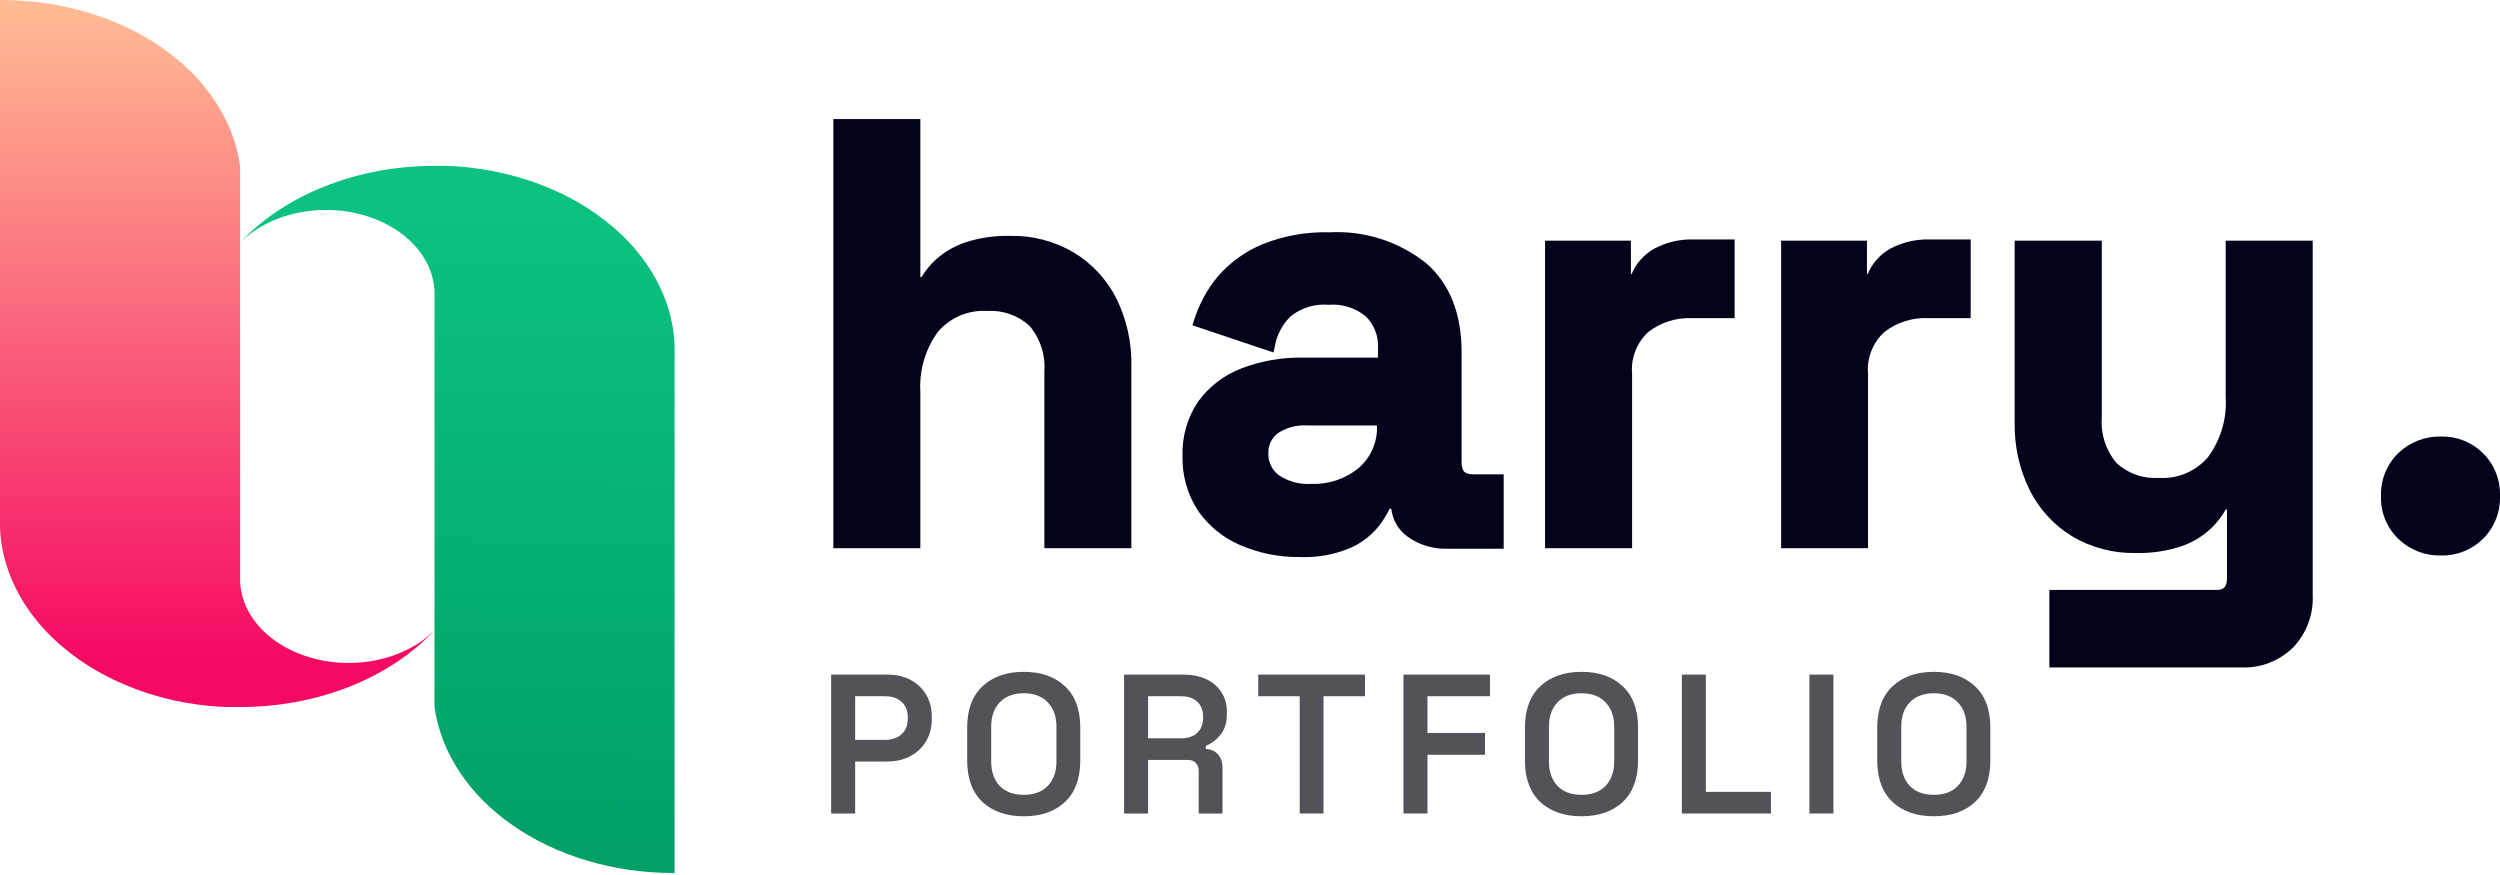
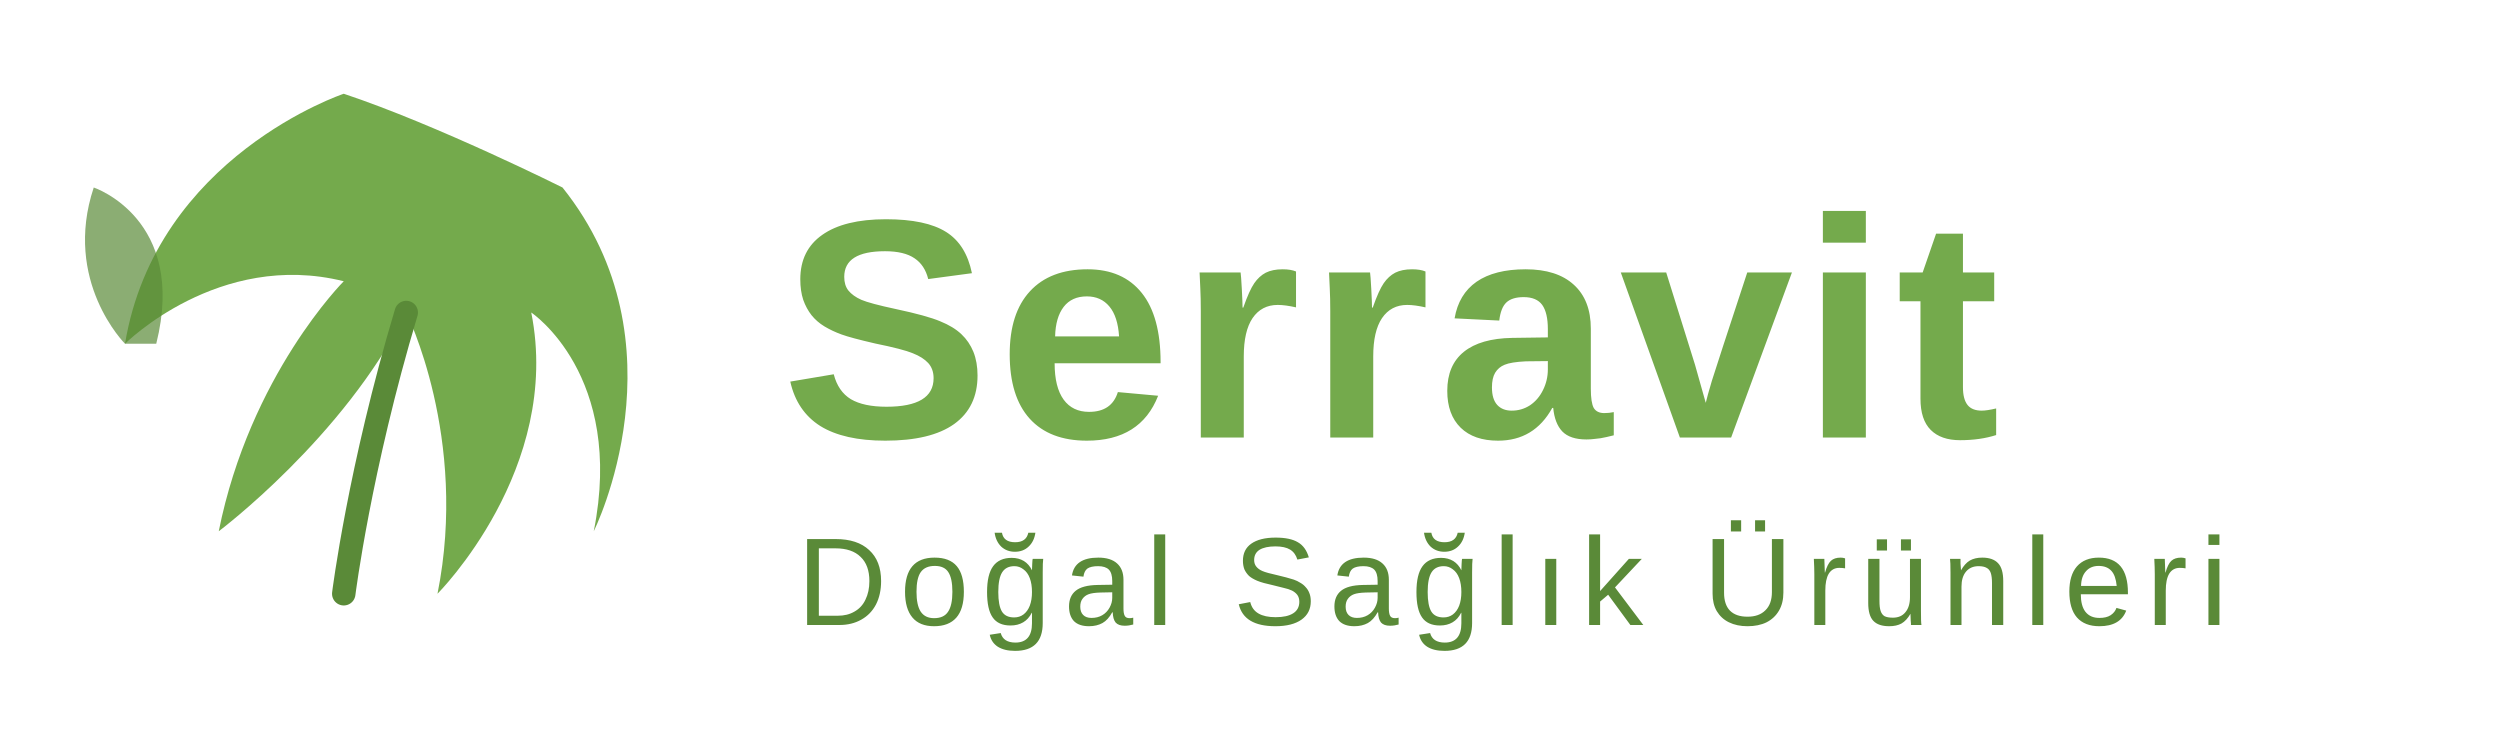
- <svg xmlns="http://www.w3.org/2000/svg" width="120" height="42" viewBox="0 0 120 42" fill="none">
-   <path d="M32.381 41.905V16.859C32.381 16.762 32.381 16.667 32.381 16.57L32.372 16.402C32.372 16.327 32.361 16.251 32.353 16.178C32.346 16.105 32.338 16.028 32.327 15.954C32.317 15.88 32.307 15.808 32.296 15.737C32.284 15.665 32.274 15.609 32.261 15.544C32.261 15.51 32.248 15.476 32.24 15.442C32.233 15.408 32.22 15.341 32.209 15.292C32.197 15.243 32.181 15.18 32.167 15.119C32.152 15.059 32.139 15.013 32.123 14.96C32.107 14.908 32.093 14.848 32.075 14.797C32.058 14.745 32.049 14.713 32.035 14.669C32.02 14.625 31.996 14.549 31.973 14.489C31.949 14.428 31.936 14.388 31.917 14.337C31.899 14.287 31.88 14.238 31.858 14.187C31.836 14.137 31.815 14.075 31.79 14.024C31.739 13.905 31.684 13.787 31.626 13.672L31.557 13.533C31.544 13.509 31.532 13.485 31.517 13.462C31.49 13.407 31.46 13.35 31.429 13.299C31.399 13.247 31.367 13.187 31.335 13.136C31.303 13.086 31.276 13.039 31.247 12.993C31.218 12.947 31.193 12.906 31.164 12.865C31.135 12.824 31.129 12.808 31.11 12.781L31.047 12.687C31.018 12.644 30.989 12.602 30.958 12.561C30.928 12.521 30.89 12.464 30.854 12.417C30.818 12.37 30.793 12.336 30.761 12.296C30.747 12.277 30.732 12.257 30.716 12.238L30.637 12.138C30.603 12.096 30.569 12.054 30.532 12.012C30.496 11.971 30.442 11.9 30.395 11.852C30.347 11.804 30.309 11.756 30.266 11.709C30.222 11.662 30.206 11.644 30.176 11.612C30.145 11.581 30.116 11.549 30.085 11.518C29.969 11.396 29.846 11.276 29.718 11.159C29.667 11.11 29.617 11.065 29.564 11.018C29.512 10.973 29.447 10.914 29.386 10.864C29.152 10.665 28.905 10.473 28.647 10.29C28.604 10.259 28.561 10.23 28.517 10.2C28.201 9.981 27.869 9.777 27.523 9.588L27.354 9.497C27.196 9.413 27.035 9.331 26.87 9.254C26.797 9.22 26.725 9.187 26.654 9.155C26.554 9.109 26.453 9.064 26.35 9.023C26.289 8.997 26.229 8.971 26.169 8.948C26.108 8.924 26.003 8.883 25.921 8.852C25.838 8.82 25.753 8.789 25.669 8.759C25.585 8.728 25.524 8.708 25.454 8.685L25.34 8.647L25.157 8.588C25.076 8.562 24.995 8.539 24.912 8.514C24.83 8.49 24.767 8.473 24.691 8.453L24.56 8.418C24.504 8.402 24.447 8.388 24.389 8.374C24.331 8.361 24.244 8.341 24.178 8.324C24.111 8.307 24.058 8.295 23.997 8.282L23.884 8.259C23.84 8.249 23.797 8.241 23.752 8.232C23.707 8.223 23.666 8.214 23.622 8.206C23.577 8.198 23.5 8.183 23.439 8.174C23.412 8.168 23.385 8.163 23.358 8.159L23.222 8.136C23.159 8.126 23.096 8.115 23.033 8.108C22.971 8.1 22.888 8.085 22.809 8.076C22.729 8.067 22.671 8.057 22.603 8.05L22.555 8.045C22.486 8.036 22.41 8.029 22.342 8.022L22.11 8.001C22.039 7.994 21.965 7.989 21.893 7.984L21.815 7.979L21.641 7.97C21.589 7.97 21.537 7.963 21.485 7.962H21.45C21.405 7.962 21.357 7.962 21.305 7.962H21.235H21.125H20.96H20.856C19.035 7.961 17.24 8.294 15.618 8.934C13.996 9.574 12.593 10.502 11.525 11.643C11.544 11.625 11.563 11.608 11.58 11.59C11.902 11.278 12.282 11.005 12.709 10.78C12.752 10.756 12.796 10.734 12.841 10.714C13.033 10.617 13.234 10.531 13.442 10.456L13.654 10.384C14.085 10.245 14.54 10.152 15.004 10.109L15.189 10.093L15.311 10.086C15.423 10.086 15.534 10.077 15.649 10.077C17.001 10.079 18.3 10.486 19.271 11.213C20.242 11.941 20.811 12.931 20.856 13.976C20.856 14.02 20.856 14.064 20.856 14.107C20.856 14.149 20.856 14.194 20.856 14.238V33.916C21.152 36.108 22.487 38.137 24.604 39.613C26.721 41.088 29.469 41.904 32.319 41.905H32.381Z" fill="url(#paint0_linear_587_146)" />
-   <path d="M0 0V25.045C0 25.143 0 25.238 0 25.334L0.009 25.503C0.009 25.578 0.02 25.654 0.028 25.727C0.035 25.799 0.043 25.877 0.054 25.951C0.064 26.025 0.074 26.096 0.084 26.168L0.119 26.361L0.141 26.463C0.151 26.513 0.161 26.564 0.172 26.613C0.184 26.662 0.2 26.725 0.214 26.785C0.229 26.846 0.242 26.892 0.258 26.945C0.274 26.997 0.288 27.057 0.306 27.108C0.323 27.16 0.332 27.192 0.346 27.236C0.361 27.28 0.385 27.356 0.409 27.416C0.432 27.477 0.443 27.517 0.464 27.567C0.484 27.618 0.501 27.667 0.522 27.718C0.542 27.768 0.566 27.83 0.591 27.881C0.642 28 0.697 28.118 0.755 28.233L0.824 28.372C0.837 28.395 0.849 28.42 0.863 28.443C0.891 28.497 0.921 28.555 0.952 28.606C0.982 28.658 1.014 28.718 1.046 28.769C1.078 28.819 1.104 28.866 1.134 28.912C1.165 28.958 1.188 28.998 1.216 29.04C1.243 29.081 1.252 29.097 1.271 29.124L1.334 29.218C1.363 29.261 1.392 29.303 1.423 29.343C1.453 29.384 1.491 29.441 1.527 29.488C1.563 29.535 1.588 29.569 1.62 29.609C1.634 29.628 1.649 29.648 1.665 29.667L1.744 29.767C1.778 29.808 1.812 29.851 1.849 29.892C1.885 29.934 1.939 30.005 1.986 30.053L2.114 30.196L2.205 30.292C2.234 30.324 2.264 30.356 2.295 30.387C2.412 30.509 2.534 30.629 2.663 30.746C2.714 30.794 2.764 30.84 2.816 30.886C2.869 30.932 2.934 30.991 2.995 31.041C3.228 31.24 3.476 31.432 3.734 31.615C3.777 31.646 3.819 31.675 3.864 31.705C4.18 31.924 4.511 32.128 4.856 32.317L5.027 32.408C5.185 32.492 5.346 32.574 5.511 32.651C5.584 32.685 5.656 32.718 5.727 32.75C5.827 32.795 5.927 32.84 6.03 32.882C6.091 32.908 6.152 32.933 6.213 32.957C6.273 32.98 6.378 33.022 6.46 33.053C6.543 33.085 6.628 33.116 6.712 33.146C6.796 33.176 6.857 33.197 6.927 33.22L7.041 33.258C7.101 33.278 7.163 33.297 7.224 33.316C7.285 33.336 7.386 33.366 7.469 33.391C7.551 33.415 7.614 33.432 7.69 33.452L7.821 33.487C7.877 33.502 7.934 33.517 7.992 33.531C8.05 33.544 8.137 33.564 8.203 33.581C8.27 33.598 8.323 33.61 8.384 33.622L8.497 33.646C8.541 33.656 8.584 33.664 8.629 33.673C8.674 33.682 8.715 33.691 8.76 33.699C8.804 33.706 8.881 33.722 8.942 33.731C8.969 33.737 8.996 33.742 9.023 33.746L9.159 33.769C9.222 33.779 9.285 33.789 9.348 33.797C9.41 33.805 9.493 33.82 9.572 33.829C9.652 33.837 9.71 33.848 9.778 33.854L9.826 33.86C9.895 33.869 9.971 33.876 10.039 33.882L10.271 33.904C10.342 33.91 10.415 33.916 10.488 33.92H10.566L10.74 33.929C10.792 33.929 10.844 33.936 10.896 33.937H10.931C10.976 33.937 11.024 33.937 11.076 33.937H11.146H11.254H11.421H11.525C13.346 33.938 15.141 33.605 16.763 32.965C18.385 32.326 19.788 31.397 20.856 30.257L20.799 30.309C20.479 30.622 20.099 30.895 19.672 31.119C19.628 31.143 19.585 31.165 19.54 31.185C19.348 31.282 19.147 31.368 18.939 31.443L18.727 31.515C18.296 31.654 17.841 31.747 17.377 31.791L17.192 31.806L17.07 31.813C16.958 31.813 16.847 31.822 16.732 31.822C15.38 31.821 14.081 31.413 13.11 30.686C12.139 29.959 11.57 28.968 11.525 27.923C11.525 27.879 11.525 27.835 11.525 27.793C11.525 27.75 11.525 27.705 11.525 27.662V7.989C11.229 5.797 9.894 3.767 7.777 2.292C5.66 0.817 2.912 0 0.062 0H0Z" fill="url(#paint1_linear_587_146)" />
-   <path d="M39.895 39.048V32.381H42.591C43.01 32.381 43.378 32.464 43.696 32.629C44.013 32.794 44.264 33.029 44.448 33.333C44.632 33.632 44.724 33.987 44.724 34.4V34.533C44.724 34.94 44.629 35.295 44.438 35.6C44.254 35.905 44 36.14 43.676 36.305C43.359 36.47 42.997 36.552 42.591 36.552H41.048V39.048H39.895ZM41.048 35.514H42.477C42.807 35.514 43.07 35.425 43.267 35.248C43.47 35.07 43.572 34.825 43.572 34.514V34.419C43.572 34.108 43.473 33.864 43.276 33.686C43.08 33.508 42.813 33.419 42.477 33.419H41.048V35.514Z" fill="#525258" />
-   <path d="M49.139 39.181C48.313 39.181 47.653 38.952 47.158 38.495C46.669 38.032 46.425 37.368 46.425 36.505V34.924C46.425 34.06 46.669 33.4 47.158 32.943C47.653 32.479 48.313 32.248 49.139 32.248C49.971 32.248 50.631 32.479 51.12 32.943C51.609 33.4 51.853 34.06 51.853 34.924V36.505C51.853 37.368 51.609 38.032 51.12 38.495C50.631 38.952 49.971 39.181 49.139 39.181ZM49.139 38.152C49.634 38.152 50.018 38.01 50.291 37.724C50.571 37.432 50.71 37.038 50.71 36.543V34.886C50.71 34.391 50.571 34 50.291 33.714C50.018 33.422 49.634 33.276 49.139 33.276C48.65 33.276 48.266 33.422 47.986 33.714C47.713 34 47.577 34.391 47.577 34.886V36.543C47.577 37.038 47.713 37.432 47.986 37.724C48.266 38.01 48.65 38.152 49.139 38.152Z" fill="#525258" />
-   <path d="M53.956 39.048V32.381H56.804C57.223 32.381 57.588 32.454 57.899 32.6C58.21 32.746 58.451 32.952 58.623 33.219C58.801 33.479 58.889 33.794 58.889 34.162V34.267C58.889 34.679 58.791 35.01 58.594 35.257C58.397 35.505 58.159 35.686 57.88 35.8V35.952C58.128 35.965 58.321 36.051 58.461 36.209C58.607 36.368 58.68 36.581 58.68 36.848V39.048H57.537V37.01C57.537 36.851 57.493 36.724 57.404 36.629C57.321 36.527 57.185 36.476 56.994 36.476H55.108V39.048H53.956ZM55.108 35.438H56.69C57.02 35.438 57.277 35.352 57.461 35.181C57.651 35.003 57.747 34.768 57.747 34.476V34.391C57.747 34.092 57.655 33.857 57.47 33.686C57.286 33.508 57.026 33.419 56.69 33.419H55.108V35.438Z" fill="#525258" />
-   <path d="M62.386 39.048V33.419H60.395V32.381H65.519V33.419H63.529V39.048H62.386Z" fill="#525258" />
-   <path d="M67.366 39.048V32.381H71.518V33.419H68.518V35.181H71.28V36.229H68.518V39.048H67.366Z" fill="#525258" />
-   <path d="M75.911 39.181C75.086 39.181 74.426 38.952 73.93 38.495C73.442 38.032 73.197 37.368 73.197 36.505V34.924C73.197 34.06 73.442 33.4 73.93 32.943C74.426 32.479 75.086 32.248 75.911 32.248C76.743 32.248 77.403 32.479 77.892 32.943C78.381 33.4 78.626 34.06 78.626 34.924V36.505C78.626 37.368 78.381 38.032 77.892 38.495C77.403 38.952 76.743 39.181 75.911 39.181ZM75.911 38.152C76.407 38.152 76.791 38.01 77.064 37.724C77.343 37.432 77.483 37.038 77.483 36.543V34.886C77.483 34.391 77.343 34 77.064 33.714C76.791 33.422 76.407 33.276 75.911 33.276C75.422 33.276 75.038 33.422 74.759 33.714C74.486 34 74.35 34.391 74.35 34.886V36.543C74.35 37.038 74.486 37.432 74.759 37.724C75.038 38.01 75.422 38.152 75.911 38.152Z" fill="#525258" />
-   <path d="M80.729 39.048V32.381H81.881V38.01H85.005V39.048H80.729Z" fill="#525258" />
-   <path d="M86.852 39.048V32.381H88.005V39.048H86.852Z" fill="#525258" />
-   <path d="M92.822 39.181C91.996 39.181 91.336 38.952 90.841 38.495C90.352 38.032 90.108 37.368 90.108 36.505V34.924C90.108 34.06 90.352 33.4 90.841 32.943C91.336 32.479 91.996 32.248 92.822 32.248C93.653 32.248 94.314 32.479 94.803 32.943C95.292 33.4 95.536 34.06 95.536 34.924V36.505C95.536 37.368 95.292 38.032 94.803 38.495C94.314 38.952 93.653 39.181 92.822 39.181ZM92.822 38.152C93.317 38.152 93.701 38.01 93.974 37.724C94.254 37.432 94.393 37.038 94.393 36.543V34.886C94.393 34.391 94.254 34 93.974 33.714C93.701 33.422 93.317 33.276 92.822 33.276C92.333 33.276 91.949 33.422 91.669 33.714C91.396 34 91.26 34.391 91.26 34.886V36.543C91.26 37.038 91.396 37.432 91.669 37.724C91.949 38.01 92.333 38.152 92.822 38.152Z" fill="#525258" />
-   <path d="M51.548 12.123C50.626 11.578 49.569 11.3 48.498 11.322C47.76 11.303 47.025 11.41 46.323 11.637C45.807 11.816 45.331 12.094 44.921 12.455C44.654 12.702 44.423 12.986 44.235 13.296H44.177V5.714H40V26.315H44.177V18.819C44.114 17.784 44.414 16.76 45.024 15.923C45.313 15.586 45.676 15.32 46.086 15.147C46.495 14.974 46.939 14.899 47.382 14.927C47.752 14.902 48.124 14.953 48.474 15.076C48.824 15.199 49.146 15.392 49.419 15.643C49.937 16.255 50.191 17.047 50.129 17.846V26.315H54.306V17.56C54.328 16.438 54.08 15.328 53.585 14.321C53.124 13.413 52.418 12.652 51.548 12.123Z" fill="#03041C" />
-   <path d="M70.157 22.195V16.902C70.157 15.048 69.585 13.606 68.441 12.621C67.131 11.586 65.49 11.063 63.823 11.151C62.721 11.118 61.624 11.312 60.601 11.723C59.78 12.062 59.049 12.587 58.466 13.257C57.952 13.871 57.563 14.581 57.322 15.345L57.236 15.614L61.127 16.919L61.196 16.604C61.294 16.055 61.565 15.552 61.969 15.168C62.481 14.766 63.128 14.573 63.777 14.63C64.428 14.575 65.074 14.781 65.574 15.202C65.762 15.392 65.91 15.619 66.008 15.867C66.106 16.116 66.153 16.383 66.146 16.65V17.165H62.541C61.53 17.147 60.526 17.324 59.582 17.686C58.754 18.003 58.034 18.554 57.511 19.271C56.993 20.043 56.731 20.957 56.761 21.886C56.736 22.821 56.997 23.742 57.511 24.524C58.017 25.25 58.717 25.819 59.531 26.166C60.434 26.555 61.409 26.75 62.392 26.739C63.24 26.774 64.085 26.618 64.864 26.281C65.399 26.036 65.866 25.665 66.226 25.199C66.409 24.956 66.568 24.695 66.701 24.421H66.781C66.811 24.688 66.897 24.946 67.033 25.178C67.169 25.409 67.352 25.61 67.571 25.766C68.13 26.162 68.803 26.363 69.488 26.338H72.177V22.767H70.747C70.352 22.767 70.157 22.67 70.157 22.195ZM66.094 20.421C66.112 20.803 66.043 21.183 65.894 21.535C65.744 21.887 65.517 22.2 65.23 22.453C64.59 22.985 63.774 23.26 62.941 23.225C62.386 23.264 61.834 23.115 61.373 22.802C61.215 22.68 61.088 22.523 61.003 22.343C60.917 22.163 60.876 21.965 60.881 21.766C60.872 21.579 60.909 21.392 60.989 21.222C61.069 21.053 61.189 20.905 61.339 20.793C61.754 20.52 62.246 20.39 62.741 20.421H66.094Z" fill="#03041C" />
-   <path d="M79.416 11.929C78.922 12.201 78.535 12.633 78.318 13.153H78.283V11.551H74.163V26.315H78.341V17.96C78.306 17.586 78.358 17.208 78.493 16.857C78.628 16.505 78.842 16.19 79.119 15.935C79.713 15.475 80.451 15.24 81.202 15.271H83.262V11.494H81.259C80.618 11.479 79.983 11.629 79.416 11.929Z" fill="#03041C" />
-   <path d="M90.747 11.929C90.252 12.2 89.865 12.632 89.649 13.153H89.614V11.551H85.494V26.315H89.666V17.96C89.632 17.585 89.685 17.207 89.821 16.856C89.957 16.505 90.172 16.189 90.45 15.935C91.042 15.476 91.778 15.24 92.527 15.271H94.593V11.494H92.59C91.949 11.479 91.314 11.629 90.747 11.929Z" fill="#03041C" />
-   <path d="M106.833 19.048C106.9 20.081 106.6 21.104 105.986 21.938C105.698 22.276 105.335 22.543 104.925 22.717C104.516 22.891 104.072 22.967 103.628 22.939C103.258 22.964 102.886 22.914 102.536 22.791C102.186 22.668 101.864 22.475 101.591 22.224C101.075 21.611 100.822 20.819 100.887 20.02V11.551H96.704V20.307C96.686 21.422 96.933 22.526 97.425 23.528C97.884 24.442 98.59 25.209 99.462 25.743C100.386 26.289 101.445 26.567 102.518 26.544C103.27 26.564 104.02 26.451 104.733 26.212C105.262 26.026 105.746 25.729 106.152 25.342C106.42 25.08 106.651 24.781 106.838 24.455H106.896V27.746C106.896 28.221 106.695 28.318 106.381 28.318H98.369V32.038H107.577C108.036 32.057 108.495 31.981 108.924 31.816C109.353 31.651 109.744 31.399 110.072 31.076C110.391 30.74 110.638 30.342 110.8 29.908C110.961 29.473 111.033 29.01 111.01 28.547V11.551H106.833V19.048Z" fill="#03041C" />
-   <path d="M119.183 21.753C118.919 21.49 118.604 21.284 118.259 21.147C117.913 21.009 117.543 20.944 117.17 20.953C116.793 20.944 116.418 21.009 116.066 21.145C115.714 21.282 115.393 21.486 115.12 21.747C114.846 22.014 114.63 22.336 114.487 22.691C114.344 23.045 114.276 23.426 114.288 23.809C114.274 24.191 114.341 24.571 114.485 24.925C114.628 25.28 114.845 25.6 115.12 25.865C115.391 26.128 115.713 26.334 116.065 26.471C116.417 26.608 116.793 26.674 117.17 26.664C117.542 26.673 117.912 26.606 118.258 26.469C118.604 26.331 118.918 26.126 119.183 25.865C119.453 25.597 119.665 25.276 119.805 24.922C119.946 24.568 120.012 24.189 119.999 23.809C120.012 23.428 119.947 23.049 119.806 22.695C119.666 22.341 119.454 22.02 119.183 21.753Z" fill="#03041C" />
-   <defs>
-     <linearGradient id="paint0_linear_587_146" x1="21.869" y1="40.544" x2="21.979" y2="10.355" gradientUnits="userSpaceOnUse">
-       <stop stop-color="#00A067" />
-       <stop offset="1" stop-color="#0BC280" />
-     </linearGradient>
-     <linearGradient id="paint1_linear_587_146" x1="10.428" y1="0.599" x2="10.428" y2="31.676" gradientUnits="userSpaceOnUse">
-       <stop stop-color="#FFBA93" />
-       <stop offset="1" stop-color="#F50963" />
-     </linearGradient>
-   </defs>
+ <svg xmlns="http://www.w3.org/2000/svg" width="160" height="48" viewBox="0 0 160 48" fill="none">
+   <g>
+     <path d="M22 6 C22 6, 10 10, 8 22 C8 22, 14 16, 22 18 C22 18, 16 24, 14 34 C14 34, 22 28, 26 20 C26 20, 30 28, 28 38 C28 38, 36 30, 34 20 C34 20, 40 24, 38 34 C38 34, 44 22, 36 12 C36 12, 28 8, 22 6 Z" fill="#74aa4c" />
+     <path d="M22 38 C22 38, 23 30, 26 20" stroke="#5a8a38" stroke-width="1.5" stroke-linecap="round" fill="none" />
+     <path d="M8 22 C8 22, 4 18, 6 12 C6 12, 12 14, 10 22 Z" fill="#5a8a38" opacity="0.7" />
+   </g>
+   <text x="50" y="28" font-family="Arial, Helvetica, sans-serif" font-size="20" font-weight="700" fill="#74aa4c" letter-spacing="0.5">Serravit</text>
+   <text x="51" y="40" font-family="Arial, Helvetica, sans-serif" font-size="8" font-weight="400" fill="#5a8a38" letter-spacing="0.8">Doğal Sağlık Ürünleri</text>
</svg>
